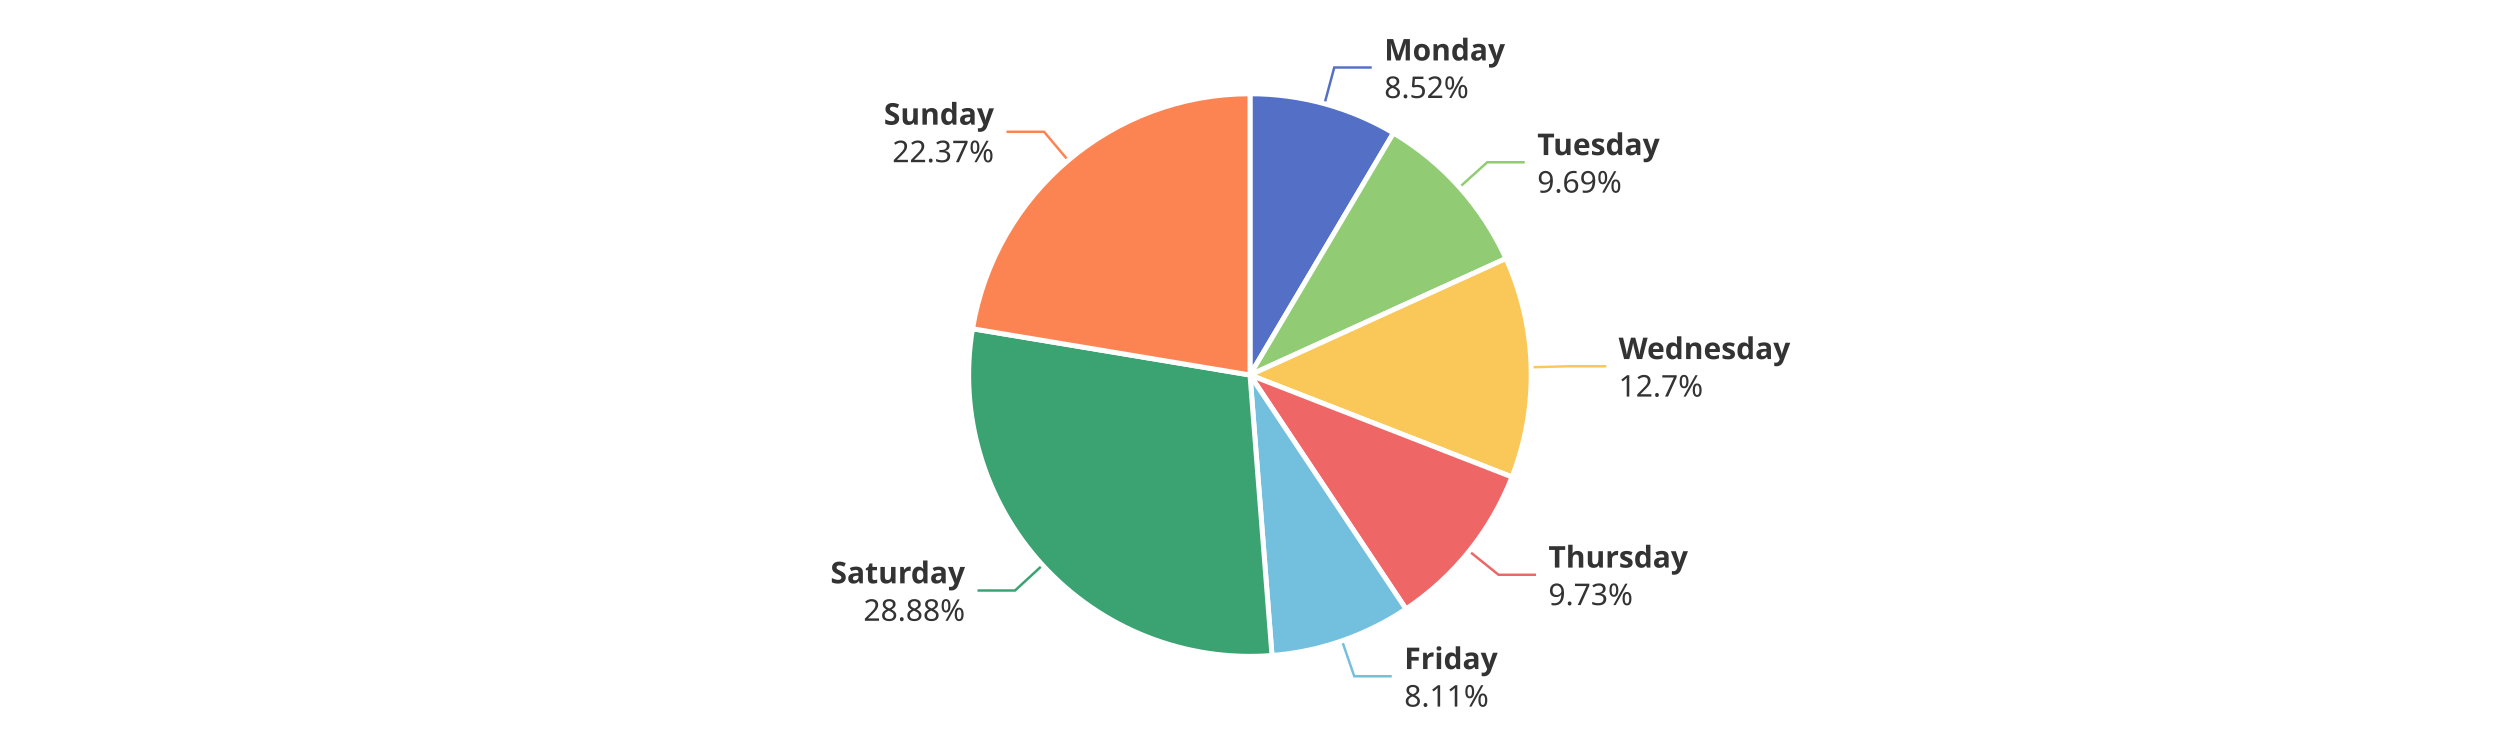
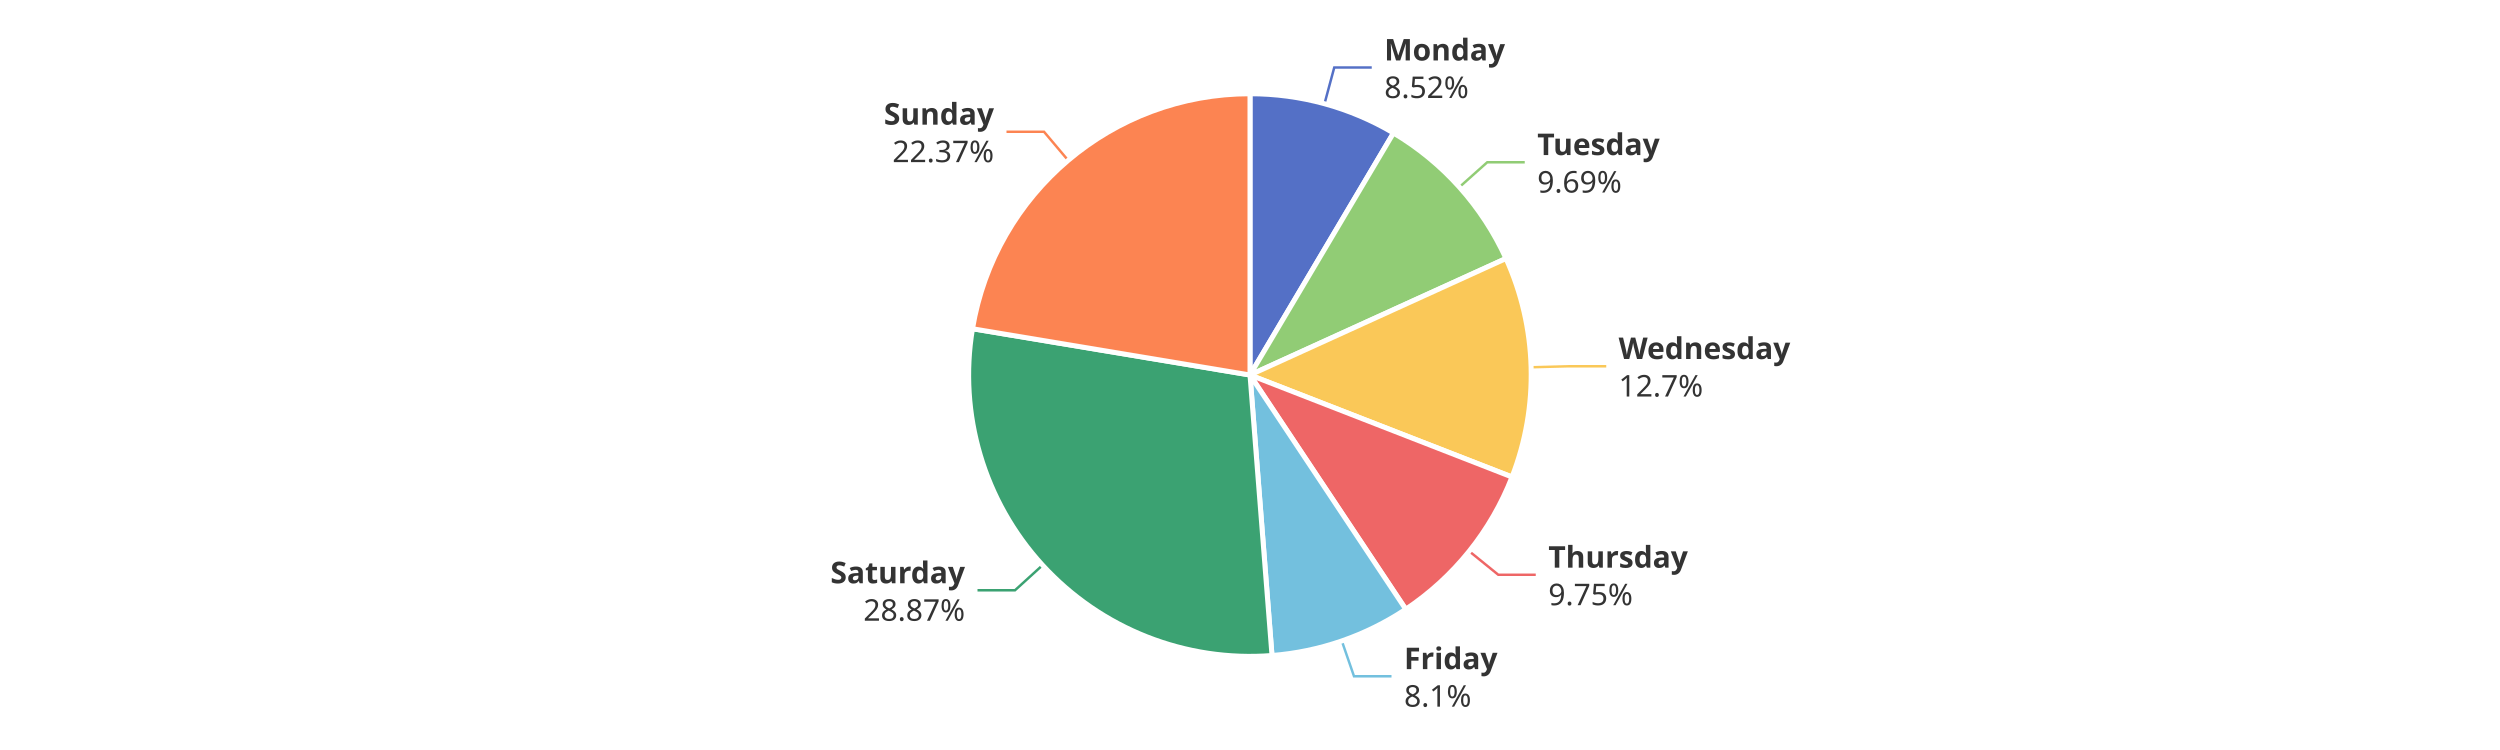
<svg xmlns="http://www.w3.org/2000/svg" width="1000" height="300" version="1.1" baseProfile="full" viewBox="0 0 1000 300">
  <rect width="1000" height="300" x="0" y="0" id="0" fill="#ffffff" />
  <polyline points="529.8 41.5 533.7 27 548.7 27" fill="none" stroke="#5470c6" />
-   <polyline points="583.8 74.9 594.9 64.9 609.9 64.9" fill="none" stroke="#91cc75" />
+   <polyline points="583.7 74.9 594.9 64.9 609.9 64.9" fill="none" stroke="#91cc75" />
  <polyline points="612.5 146.9 627.5 146.5 642.5 146.5" fill="none" stroke="#fac858" />
-   <polyline points="587.7 220.5 599.4 229.9 614.4 229.9" fill="none" stroke="#ee6666" />
-   <polyline points="536.8 256.3 541.7 270.5 556.7 270.5" fill="none" stroke="#73c0de" />
-   <polyline points="417.1 226 406 236.2 391 236.2" fill="none" stroke="#3ba272" />
+   <polyline points="587.7 220.5 599.3 229.9 614.3 229.9" fill="none" stroke="#ee6666" />
+   <polyline points="536.7 256.3 541.6 270.5 556.6 270.5" fill="none" stroke="#73c0de" />
+   <polyline points="417.1 226 406 236.1 391 236.1" fill="none" stroke="#3ba272" />
  <polyline points="427.3 64.2 417.6 52.7 402.6 52.7" fill="none" stroke="#fc8452" />
  <path d="M500 37.5A112.5 112.5 0 0 1 557.4 53.2L500 150Z" fill="#5470c6" stroke="#fff" stroke-width="2" stroke-linejoin="round" />
  <path d="M557.4 53.2A112.5 112.5 0 0 1 602.4 103.4L500 150Z" fill="#91cc75" stroke="#fff" stroke-width="2" stroke-linejoin="round" />
  <path d="M602.4 103.4A112.5 112.5 0 0 1 604.8 190.8L500 150Z" fill="#fac858" stroke="#fff" stroke-width="2" stroke-linejoin="round" />
-   <path d="M604.8 190.8A112.5 112.5 0 0 1 562.4 243.6L500 150Z" fill="#ee6666" stroke="#fff" stroke-width="2" stroke-linejoin="round" />
-   <path d="M562.4 243.6A112.5 112.5 0 0 1 508.8 262.2L500 150Z" fill="#73c0de" stroke="#fff" stroke-width="2" stroke-linejoin="round" />
+   <path d="M604.8 190.8A112.5 112.5 0 0 1 562.3 243.7L500 150Z" fill="#ee6666" stroke="#fff" stroke-width="2" stroke-linejoin="round" />
+   <path d="M562.3 243.7A112.5 112.5 0 0 1 508.8 262.2L500 150Z" fill="#73c0de" stroke="#fff" stroke-width="2" stroke-linejoin="round" />
  <path d="M508.8 262.2A112.5 112.5 0 0 1 389 131.5L500 150Z" fill="#3ba272" stroke="#fff" stroke-width="2" stroke-linejoin="round" />
  <path d="M389 131.5A112.5 112.5 0 0 1 500 37.5L500 150Z" fill="#fc8452" stroke="#fff" stroke-width="2" stroke-linejoin="round" />
-   <path d="M0 -15l42.8 0l0 30l-42.8 0Z" transform="translate(553.7211 27.0401)" fill="none" />
-   <text dominant-baseline="central" text-anchor="start" style="font-size:12px;font-family:sans-serif;font-weight:bold;" y="-7.5" transform="translate(553.7211 27.0401)" fill="#333" stroke="rgb(255,255,255)" stroke-width="2" paint-order="stroke" stroke-miterlimit="2">Monday</text>
-   <text dominant-baseline="central" text-anchor="start" style="font-size:12px;font-family:sans-serif;" y="7.5" transform="translate(553.7211 27.0401)" fill="#333" stroke="rgb(255,255,255)" stroke-width="2" paint-order="stroke" stroke-miterlimit="2">8.52%</text>
-   <path d="M0 -15l46.2 0l0 30l-46.2 0Z" transform="translate(614.9205 64.8745)" fill="none" />
-   <text dominant-baseline="central" text-anchor="start" style="font-size:12px;font-family:sans-serif;font-weight:bold;" y="-7.5" transform="translate(614.9205 64.8745)" fill="#333" stroke="rgb(255,255,255)" stroke-width="2" paint-order="stroke" stroke-miterlimit="2">Tuesday</text>
-   <text dominant-baseline="central" text-anchor="start" style="font-size:12px;font-family:sans-serif;" y="7.5" transform="translate(614.9205 64.8745)" fill="#333" stroke="rgb(255,255,255)" stroke-width="2" paint-order="stroke" stroke-miterlimit="2">9.69%</text>
-   <path d="M0 -15l63.6 0l0 30l-63.6 0Z" transform="translate(647.4513 146.4756)" fill="none" />
-   <text dominant-baseline="central" text-anchor="start" style="font-size:12px;font-family:sans-serif;font-weight:bold;" y="-7.5" transform="translate(647.4513 146.4756)" fill="#333" stroke="rgb(255,255,255)" stroke-width="2" paint-order="stroke" stroke-miterlimit="2">Wednesday</text>
-   <text dominant-baseline="central" text-anchor="start" style="font-size:12px;font-family:sans-serif;" y="7.5" transform="translate(647.4513 146.4756)" fill="#333" stroke="rgb(255,255,255)" stroke-width="2" paint-order="stroke" stroke-miterlimit="2">12.7%</text>
-   <path d="M0 -15l50.2 0l0 30l-50.2 0Z" transform="translate(619.3795 229.8746)" fill="none" />
-   <text dominant-baseline="central" text-anchor="start" style="font-size:12px;font-family:sans-serif;font-weight:bold;" y="-7.5" transform="translate(619.3795 229.8746)" fill="#333" stroke="rgb(255,255,255)" stroke-width="2" paint-order="stroke" stroke-miterlimit="2">Thursday</text>
-   <text dominant-baseline="central" text-anchor="start" style="font-size:12px;font-family:sans-serif;" y="7.5" transform="translate(619.3795 229.8746)" fill="#333" stroke="rgb(255,255,255)" stroke-width="2" paint-order="stroke" stroke-miterlimit="2">9.73%</text>
-   <path d="M0 -15l34.2 0l0 30l-34.2 0Z" transform="translate(561.7161 270.4824)" fill="none" />
-   <text dominant-baseline="central" text-anchor="start" style="font-size:12px;font-family:sans-serif;font-weight:bold;" y="-7.5" transform="translate(561.7161 270.4824)" fill="#333" stroke="rgb(255,255,255)" stroke-width="2" paint-order="stroke" stroke-miterlimit="2">Friday</text>
-   <text dominant-baseline="central" text-anchor="start" style="font-size:12px;font-family:sans-serif;" y="7.5" transform="translate(561.7161 270.4824)" fill="#333" stroke="rgb(255,255,255)" stroke-width="2" paint-order="stroke" stroke-miterlimit="2">8.11%</text>
-   <path d="M-48.2 -15l48.2 0l0 30l-48.2 0Z" transform="translate(386.0212 236.164)" fill="none" />
-   <text dominant-baseline="central" text-anchor="end" style="font-size:12px;font-family:sans-serif;font-weight:bold;" y="-7.5" transform="translate(386.0212 236.164)" fill="#333" stroke="rgb(255,255,255)" stroke-width="2" paint-order="stroke" stroke-miterlimit="2">Saturday</text>
-   <text dominant-baseline="central" text-anchor="end" style="font-size:12px;font-family:sans-serif;" y="7.5" transform="translate(386.0212 236.164)" fill="#333" stroke="rgb(255,255,255)" stroke-width="2" paint-order="stroke" stroke-miterlimit="2">28.88%</text>
-   <path d="M-40.9 -15l40.9 0l0 30l-40.9 0Z" transform="translate(397.592 52.7109)" fill="none" />
-   <text dominant-baseline="central" text-anchor="end" style="font-size:12px;font-family:sans-serif;font-weight:bold;" y="-7.5" transform="translate(397.592 52.7109)" fill="#333" stroke="rgb(255,255,255)" stroke-width="2" paint-order="stroke" stroke-miterlimit="2">Sunday</text>
-   <text dominant-baseline="central" text-anchor="end" style="font-size:12px;font-family:sans-serif;" y="7.5" transform="translate(397.592 52.7109)" fill="#333" stroke="rgb(255,255,255)" stroke-width="2" paint-order="stroke" stroke-miterlimit="2">22.37%</text>
+   <path d="M0 -15l42.8 0l0 30l-42.8 0Z" transform="translate(553.7178 27.0392)" fill="none" />
+   <text dominant-baseline="central" text-anchor="start" style="font-size:12px;font-family:sans-serif;font-weight:bold;" y="-7.5" transform="translate(553.7178 27.0392)" fill="#333" stroke="rgb(255,255,255)" stroke-width="2" paint-order="stroke" stroke-miterlimit="2">Monday</text>
+   <text dominant-baseline="central" text-anchor="start" style="font-size:12px;font-family:sans-serif;" y="7.5" transform="translate(553.7178 27.0392)" fill="#333" stroke="rgb(255,255,255)" stroke-width="2" paint-order="stroke" stroke-miterlimit="2">8.52%</text>
+   <path d="M0 -15l46.2 0l0 30l-46.2 0Z" transform="translate(614.9134 64.8666)" fill="none" />
+   <text dominant-baseline="central" text-anchor="start" style="font-size:12px;font-family:sans-serif;font-weight:bold;" y="-7.5" transform="translate(614.9134 64.8666)" fill="#333" stroke="rgb(255,255,255)" stroke-width="2" paint-order="stroke" stroke-miterlimit="2">Tuesday</text>
+   <text dominant-baseline="central" text-anchor="start" style="font-size:12px;font-family:sans-serif;" y="7.5" transform="translate(614.9134 64.8666)" fill="#333" stroke="rgb(255,255,255)" stroke-width="2" paint-order="stroke" stroke-miterlimit="2">9.69%</text>
+   <path d="M0 -15l63.6 0l0 30l-63.6 0Z" transform="translate(647.4507 146.4559)" fill="none" />
+   <text dominant-baseline="central" text-anchor="start" style="font-size:12px;font-family:sans-serif;font-weight:bold;" y="-7.5" transform="translate(647.4507 146.4559)" fill="#333" stroke="rgb(255,255,255)" stroke-width="2" paint-order="stroke" stroke-miterlimit="2">Wednesday</text>
+   <text dominant-baseline="central" text-anchor="start" style="font-size:12px;font-family:sans-serif;" y="7.5" transform="translate(647.4507 146.4559)" fill="#333" stroke="rgb(255,255,255)" stroke-width="2" paint-order="stroke" stroke-miterlimit="2">12.7%</text>
+   <path d="M0 -15l50.2 0l0 30l-50.2 0Z" transform="translate(619.3473 229.9147)" fill="none" />
+   <text dominant-baseline="central" text-anchor="start" style="font-size:12px;font-family:sans-serif;font-weight:bold;" y="-7.5" transform="translate(619.3473 229.9147)" fill="#333" stroke="rgb(255,255,255)" stroke-width="2" paint-order="stroke" stroke-miterlimit="2">Thursday</text>
+   <text dominant-baseline="central" text-anchor="start" style="font-size:12px;font-family:sans-serif;" y="7.5" transform="translate(619.3473 229.9147)" fill="#333" stroke="rgb(255,255,255)" stroke-width="2" paint-order="stroke" stroke-miterlimit="2">9.75%</text>
+   <path d="M0 -15l33.4 0l0 30l-33.4 0Z" transform="translate(561.6364 270.51)" fill="none" />
+   <text dominant-baseline="central" text-anchor="start" style="font-size:12px;font-family:sans-serif;font-weight:bold;" y="-7.5" transform="translate(561.6364 270.51)" fill="#333" stroke="rgb(255,255,255)" stroke-width="2" paint-order="stroke" stroke-miterlimit="2">Friday</text>
+   <text dominant-baseline="central" text-anchor="start" style="font-size:12px;font-family:sans-serif;" y="7.5" transform="translate(561.6364 270.51)" fill="#333" stroke="rgb(255,255,255)" stroke-width="2" paint-order="stroke" stroke-miterlimit="2">8.1%</text>
+   <path d="M-48.2 -15l48.2 0l0 30l-48.2 0Z" transform="translate(386.0013 236.1423)" fill="none" />
+   <text dominant-baseline="central" text-anchor="end" style="font-size:12px;font-family:sans-serif;font-weight:bold;" y="-7.5" transform="translate(386.0013 236.1423)" fill="#333" stroke="rgb(255,255,255)" stroke-width="2" paint-order="stroke" stroke-miterlimit="2">Saturday</text>
+   <text dominant-baseline="central" text-anchor="end" style="font-size:12px;font-family:sans-serif;" y="7.5" transform="translate(386.0013 236.1423)" fill="#333" stroke="rgb(255,255,255)" stroke-width="2" paint-order="stroke" stroke-miterlimit="2">28.87%</text>
+   <path d="M-40.9 -15l40.9 0l0 30l-40.9 0Z" transform="translate(397.5989 52.7051)" fill="none" />
+   <text dominant-baseline="central" text-anchor="end" style="font-size:12px;font-family:sans-serif;font-weight:bold;" y="-7.5" transform="translate(397.5989 52.7051)" fill="#333" stroke="rgb(255,255,255)" stroke-width="2" paint-order="stroke" stroke-miterlimit="2">Sunday</text>
+   <text dominant-baseline="central" text-anchor="end" style="font-size:12px;font-family:sans-serif;" y="7.5" transform="translate(397.5989 52.7051)" fill="#333" stroke="rgb(255,255,255)" stroke-width="2" paint-order="stroke" stroke-miterlimit="2">22.37%</text>
</svg>
